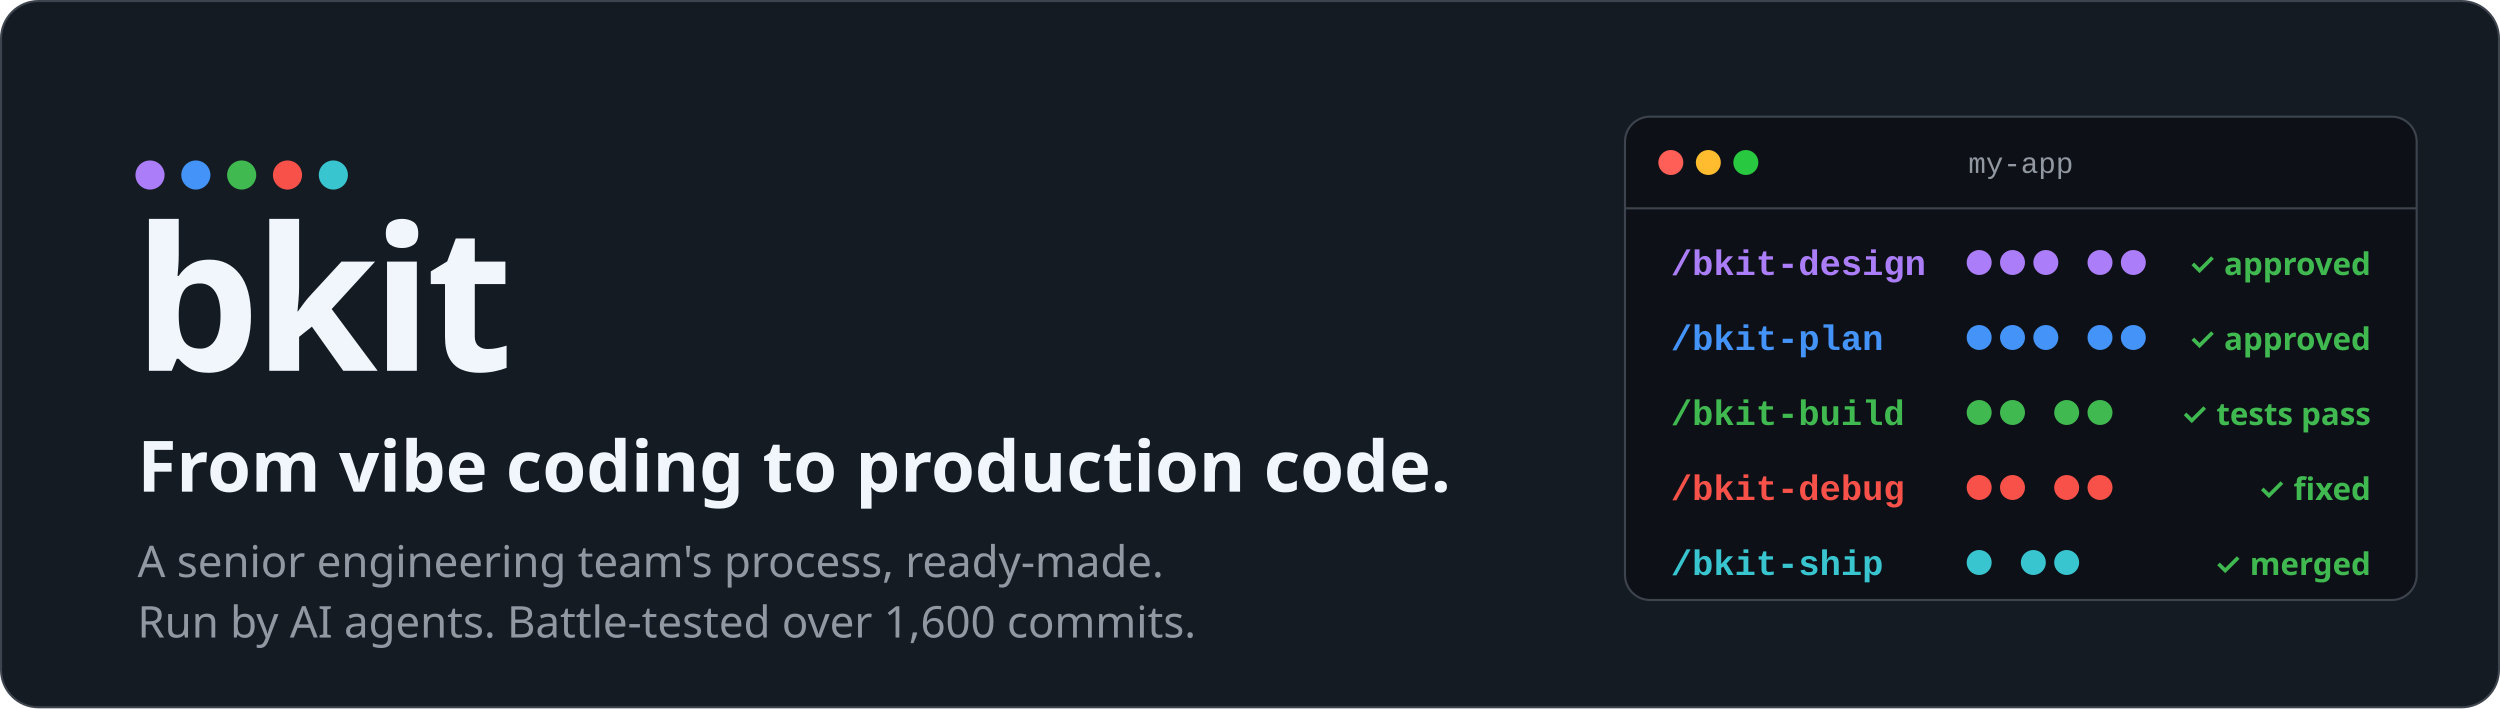
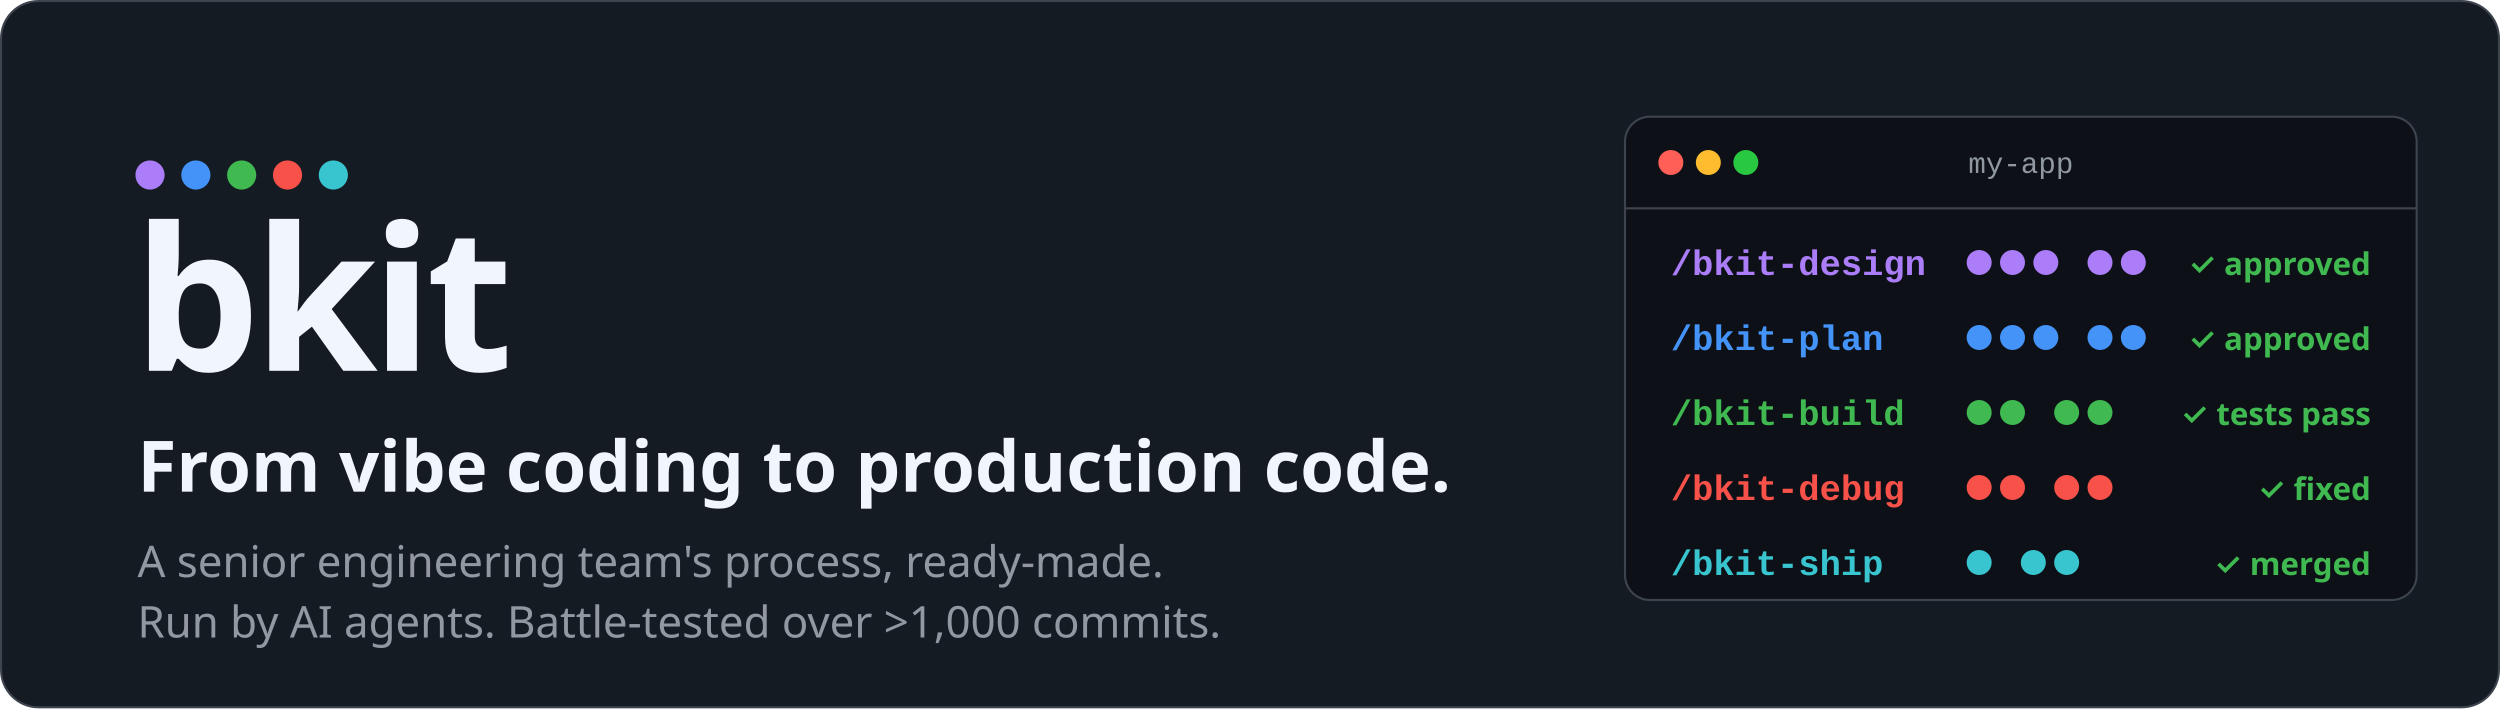
- <svg xmlns="http://www.w3.org/2000/svg" width="1200" height="340" viewBox="0 0 1200 340" role="img" aria-label="bkit — from vibe coding to production code. A senior engineering team's process, ready-made, run by AI agents and battle-tested over 1,600 commits.">
+ <svg xmlns="http://www.w3.org/2000/svg" width="1200" height="340" viewBox="0 0 1200 340" role="img" aria-label="bkit — from vibe coding to production code. A senior engineering team's process, ready-made, run by AI agents and battle-tested over more than 1,000 commits.">
  <rect x="0.5" y="0.5" width="1199" height="339" rx="18" fill="#151b23" stroke="#3d444d" />
  <circle cx="72" cy="84" r="7" fill="#ab7df8" />
  <circle cx="94" cy="84" r="7" fill="#4493f8" />
  <circle cx="116" cy="84" r="7" fill="#3fb950" />
  <circle cx="138" cy="84" r="7" fill="#f85149" />
  <circle cx="160" cy="84" r="7" fill="#39c5cf" />
  <text x="64" y="178" font-family="-apple-system, BlinkMacSystemFont, 'Segoe UI', 'Noto Sans', Helvetica, Arial, sans-serif" font-size="96" font-weight="800" fill="#f0f6fc" text-anchor="start" letter-spacing="-3">bkit</text>
  <text x="66" y="236" font-family="-apple-system, BlinkMacSystemFont, 'Segoe UI', 'Noto Sans', Helvetica, Arial, sans-serif" font-size="34" font-weight="700" fill="#f0f6fc" text-anchor="start">From vibe coding to production code.</text>
  <text x="66" y="277" font-family="-apple-system, BlinkMacSystemFont, 'Segoe UI', 'Noto Sans', Helvetica, Arial, sans-serif" font-size="21" font-weight="400" fill="#9198a1" text-anchor="start">A senior engineering team's process, ready-made.</text>
-   <text x="66" y="306" font-family="-apple-system, BlinkMacSystemFont, 'Segoe UI', 'Noto Sans', Helvetica, Arial, sans-serif" font-size="21" font-weight="400" fill="#9198a1" text-anchor="start">Run by AI agents. Battle-tested over 1,600 commits.</text>
+   <text x="66" y="306" font-family="-apple-system, BlinkMacSystemFont, 'Segoe UI', 'Noto Sans', Helvetica, Arial, sans-serif" font-size="21" font-weight="400" fill="#9198a1" text-anchor="start">Run by AI agents. Battle-tested over &gt;1,000 commits.</text>
  <rect x="780" y="56" width="380" height="232" rx="12" fill="#0d1117" stroke="#3d444d" />
  <circle cx="802" cy="78" r="6" fill="#ff5f57" />
  <circle cx="820" cy="78" r="6" fill="#febc2e" />
  <circle cx="838" cy="78" r="6" fill="#28c840" />
  <text x="970" y="83" font-family="ui-monospace, SFMono-Regular, 'SF Mono', Menlo, Consolas, 'Liberation Mono', monospace" font-size="14" font-weight="400" fill="#9198a1" text-anchor="middle">my-app</text>
  <line x1="780" y1="100" x2="1160" y2="100" stroke="#3d444d" />
  <text x="802" y="132" font-family="ui-monospace, SFMono-Regular, 'SF Mono', Menlo, Consolas, 'Liberation Mono', monospace" font-size="17" font-weight="600" fill="#ab7df8" text-anchor="start">/bkit-design</text>
  <circle cx="950" cy="126" r="6" fill="#ab7df8" />
  <circle cx="966" cy="126" r="6" fill="#ab7df8" />
  <circle cx="982" cy="126" r="6" fill="#ab7df8" />
  <circle cx="1008" cy="126" r="6" fill="#ab7df8" />
  <circle cx="1024" cy="126" r="6" fill="#ab7df8" />
  <text x="1138" y="132" font-family="-apple-system, BlinkMacSystemFont, 'Segoe UI', 'Noto Sans', Helvetica, Arial, sans-serif" font-size="15" font-weight="600" fill="#3fb950" text-anchor="end">✓ approved</text>
  <text x="802" y="168" font-family="ui-monospace, SFMono-Regular, 'SF Mono', Menlo, Consolas, 'Liberation Mono', monospace" font-size="17" font-weight="600" fill="#4493f8" text-anchor="start">/bkit-plan</text>
  <circle cx="950" cy="162" r="6" fill="#4493f8" />
  <circle cx="966" cy="162" r="6" fill="#4493f8" />
  <circle cx="982" cy="162" r="6" fill="#4493f8" />
  <circle cx="1008" cy="162" r="6" fill="#4493f8" />
  <circle cx="1024" cy="162" r="6" fill="#4493f8" />
  <text x="1138" y="168" font-family="-apple-system, BlinkMacSystemFont, 'Segoe UI', 'Noto Sans', Helvetica, Arial, sans-serif" font-size="15" font-weight="600" fill="#3fb950" text-anchor="end">✓ approved</text>
  <text x="802" y="204" font-family="ui-monospace, SFMono-Regular, 'SF Mono', Menlo, Consolas, 'Liberation Mono', monospace" font-size="17" font-weight="600" fill="#3fb950" text-anchor="start">/bkit-build</text>
  <circle cx="950" cy="198" r="6" fill="#3fb950" />
  <circle cx="966" cy="198" r="6" fill="#3fb950" />
  <circle cx="992" cy="198" r="6" fill="#3fb950" />
  <circle cx="1008" cy="198" r="6" fill="#3fb950" />
  <text x="1138" y="204" font-family="-apple-system, BlinkMacSystemFont, 'Segoe UI', 'Noto Sans', Helvetica, Arial, sans-serif" font-size="15" font-weight="600" fill="#3fb950" text-anchor="end">✓ tests pass</text>
  <text x="802" y="240" font-family="ui-monospace, SFMono-Regular, 'SF Mono', Menlo, Consolas, 'Liberation Mono', monospace" font-size="17" font-weight="600" fill="#f85149" text-anchor="start">/bkit-debug</text>
  <circle cx="950" cy="234" r="6" fill="#f85149" />
  <circle cx="966" cy="234" r="6" fill="#f85149" />
  <circle cx="992" cy="234" r="6" fill="#f85149" />
  <circle cx="1008" cy="234" r="6" fill="#f85149" />
  <text x="1138" y="240" font-family="-apple-system, BlinkMacSystemFont, 'Segoe UI', 'Noto Sans', Helvetica, Arial, sans-serif" font-size="15" font-weight="600" fill="#3fb950" text-anchor="end">✓ fixed</text>
  <text x="802" y="276" font-family="ui-monospace, SFMono-Regular, 'SF Mono', Menlo, Consolas, 'Liberation Mono', monospace" font-size="17" font-weight="600" fill="#39c5cf" text-anchor="start">/bkit-ship</text>
  <circle cx="950" cy="270" r="6" fill="#39c5cf" />
  <circle cx="976" cy="270" r="6" fill="#39c5cf" />
  <circle cx="992" cy="270" r="6" fill="#39c5cf" />
  <text x="1138" y="276" font-family="-apple-system, BlinkMacSystemFont, 'Segoe UI', 'Noto Sans', Helvetica, Arial, sans-serif" font-size="15" font-weight="600" fill="#3fb950" text-anchor="end">✓ merged</text>
</svg>
